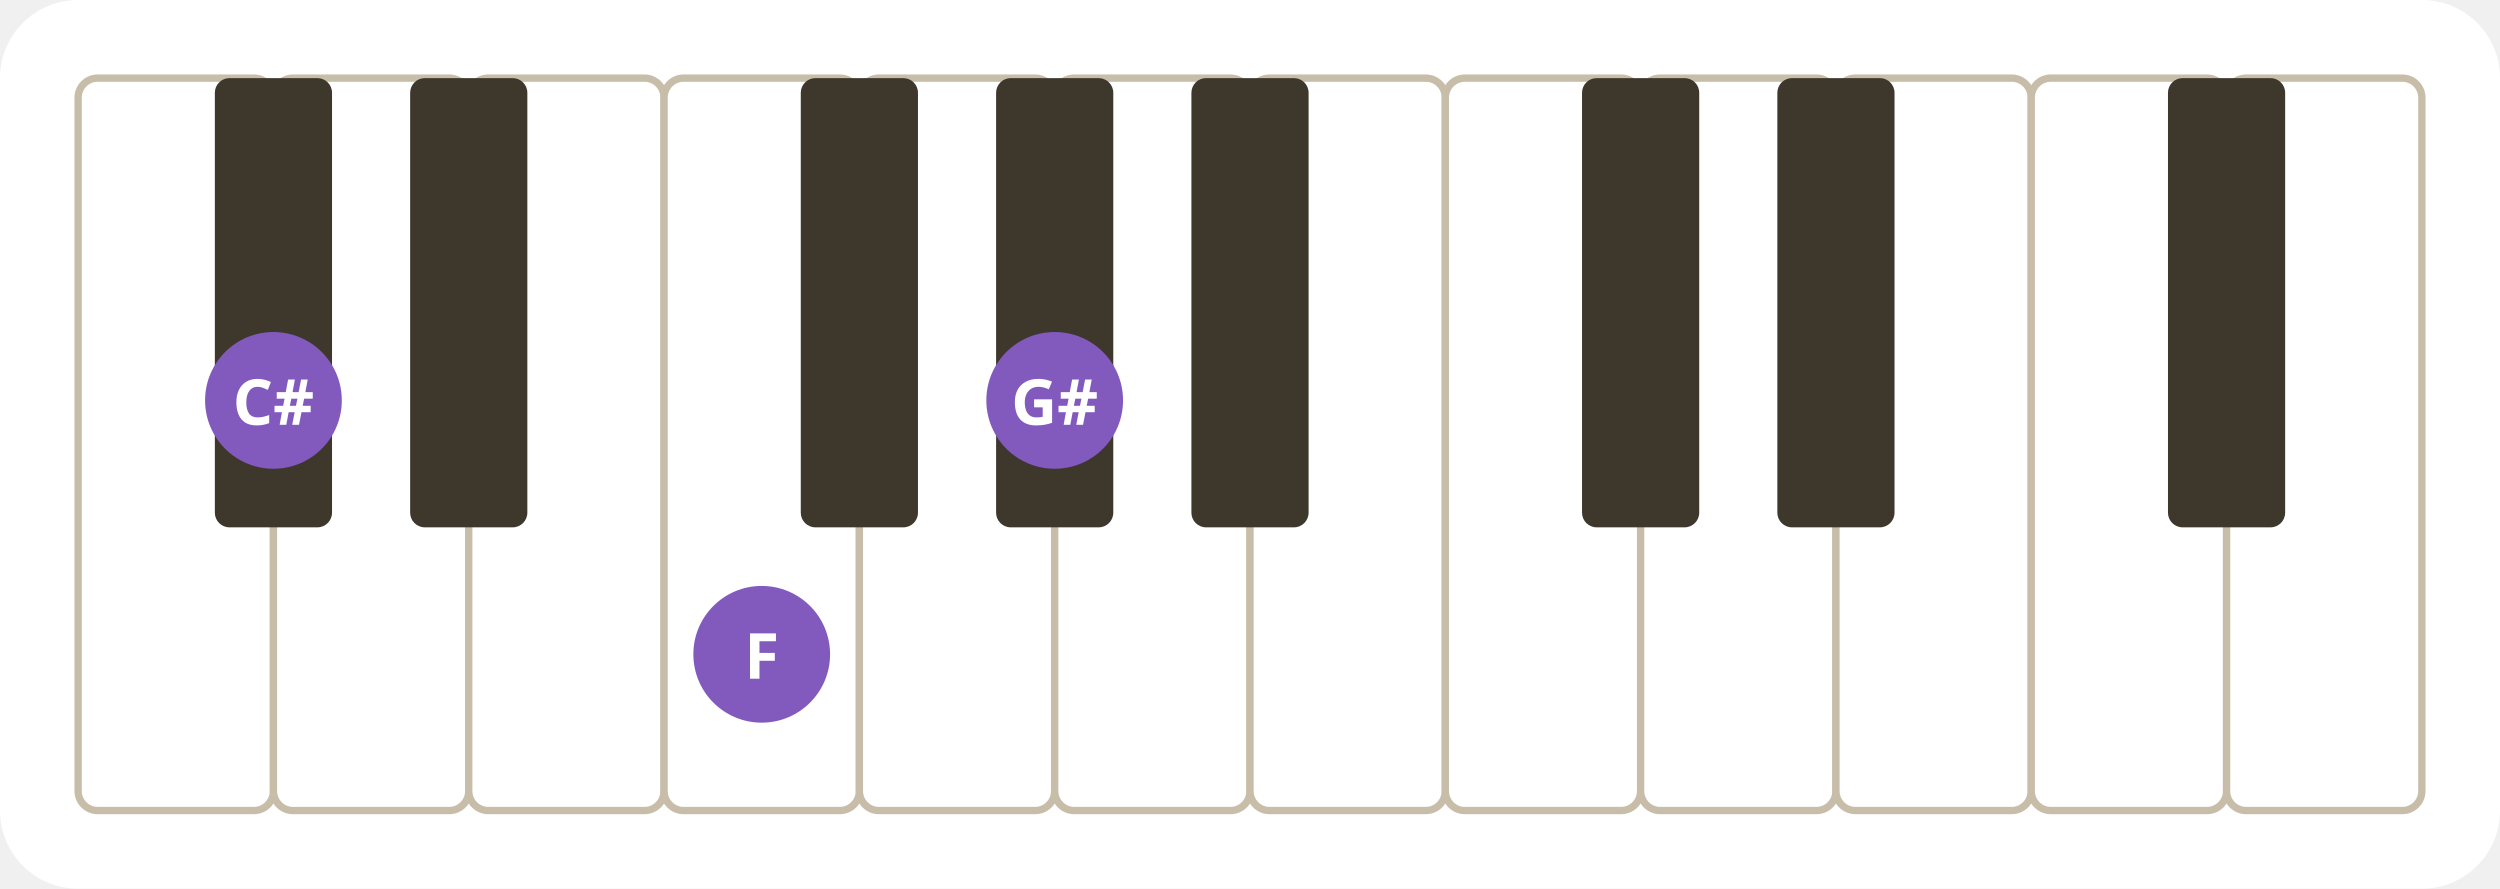
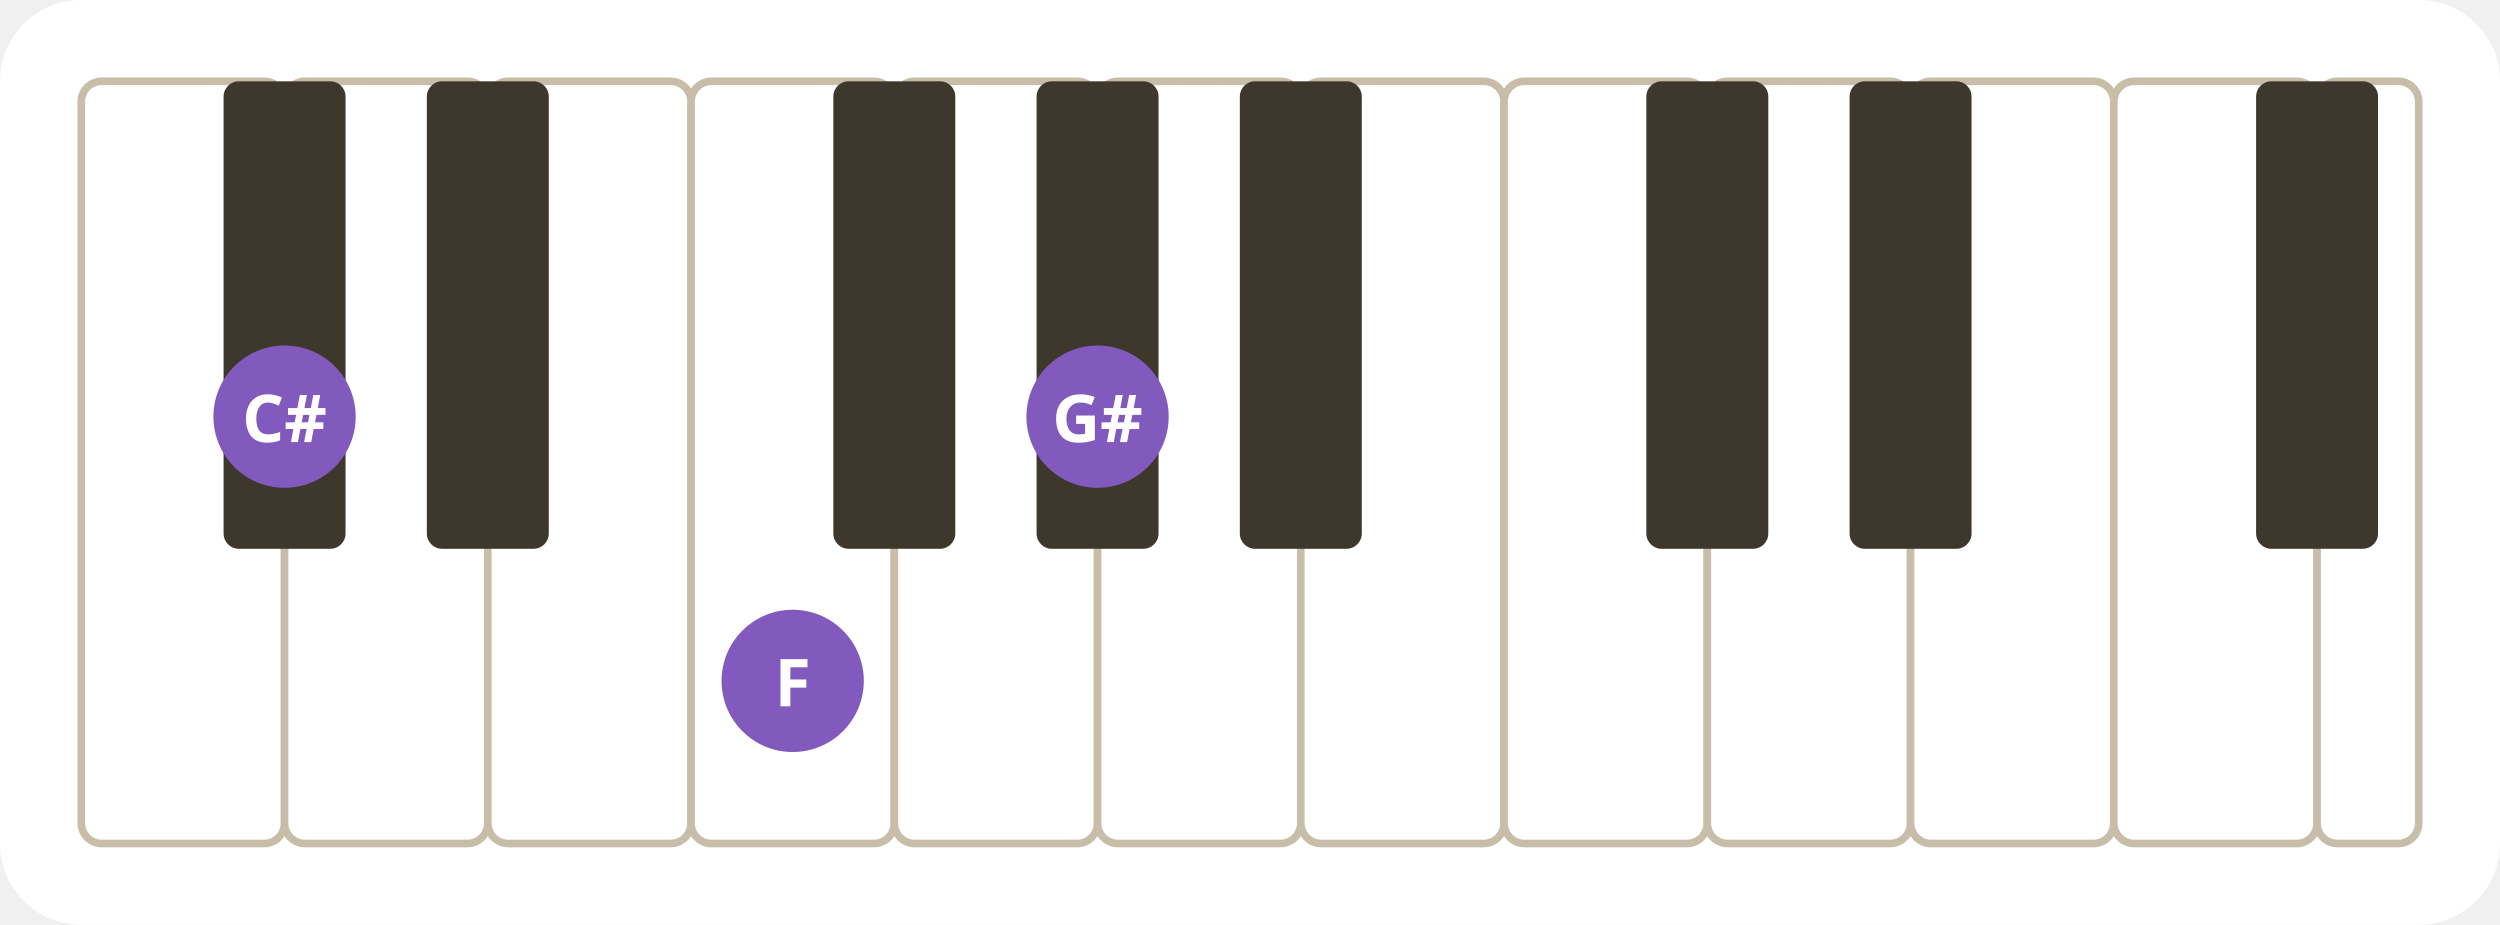
- <svg xmlns="http://www.w3.org/2000/svg" viewBox="0 0 512 182" width="512" height="182" role="img" aria-label="C# major piano chord diagram">
-   <rect x="0" y="0" width="512" height="182" rx="16" fill="#ffffff" />
+ <svg xmlns="http://www.w3.org/2000/svg" viewBox="0 0 492 182" width="492" height="182" role="img" aria-label="C# major piano chord diagram">
+   <rect x="0" y="0" width="492" height="182" rx="16" fill="#ffffff" />
  <rect x="16" y="16" width="40" height="150" fill="#ffffff" stroke="#c7bda8" stroke-width="1.5" rx="4" />
  <rect x="56" y="16" width="40" height="150" fill="#ffffff" stroke="#c7bda8" stroke-width="1.5" rx="4" />
  <rect x="96" y="16" width="40" height="150" fill="#ffffff" stroke="#c7bda8" stroke-width="1.5" rx="4" />
  <rect x="136" y="16" width="40" height="150" fill="#ffffff" stroke="#c7bda8" stroke-width="1.5" rx="4" />
  <rect x="176" y="16" width="40" height="150" fill="#ffffff" stroke="#c7bda8" stroke-width="1.5" rx="4" />
  <rect x="216" y="16" width="40" height="150" fill="#ffffff" stroke="#c7bda8" stroke-width="1.5" rx="4" />
  <rect x="256" y="16" width="40" height="150" fill="#ffffff" stroke="#c7bda8" stroke-width="1.5" rx="4" />
  <rect x="296" y="16" width="40" height="150" fill="#ffffff" stroke="#c7bda8" stroke-width="1.5" rx="4" />
  <rect x="336" y="16" width="40" height="150" fill="#ffffff" stroke="#c7bda8" stroke-width="1.5" rx="4" />
  <rect x="376" y="16" width="40" height="150" fill="#ffffff" stroke="#c7bda8" stroke-width="1.5" rx="4" />
  <rect x="416" y="16" width="40" height="150" fill="#ffffff" stroke="#c7bda8" stroke-width="1.5" rx="4" />
-   <rect x="456" y="16" width="40" height="150" fill="#ffffff" stroke="#c7bda8" stroke-width="1.5" rx="4" />
+   <rect x="456" y="16" width="20" height="150" fill="#ffffff" stroke="#c7bda8" stroke-width="1.5" rx="4" />
  <rect x="44" y="16" width="24" height="92" rx="3" fill="#3d372c" />
  <rect x="84" y="16" width="24" height="92" rx="3" fill="#3d372c" />
  <rect x="164" y="16" width="24" height="92" rx="3" fill="#3d372c" />
  <rect x="204" y="16" width="24" height="92" rx="3" fill="#3d372c" />
  <rect x="244" y="16" width="24" height="92" rx="3" fill="#3d372c" />
  <rect x="324" y="16" width="24" height="92" rx="3" fill="#3d372c" />
  <rect x="364" y="16" width="24" height="92" rx="3" fill="#3d372c" />
  <rect x="444" y="16" width="24" height="92" rx="3" fill="#3d372c" />
  <circle cx="56" cy="82" r="14" fill="#825abe" />
  <text x="56" y="87" text-anchor="middle" font-family="system-ui, sans-serif" font-size="13" font-weight="600" fill="#ffffff">C#</text>
  <circle cx="156" cy="134" r="14" fill="#825abe" />
  <text x="156" y="139" text-anchor="middle" font-family="system-ui, sans-serif" font-size="13" font-weight="600" fill="#ffffff">F</text>
  <circle cx="216" cy="82" r="14" fill="#825abe" />
  <text x="216" y="87" text-anchor="middle" font-family="system-ui, sans-serif" font-size="13" font-weight="600" fill="#ffffff">G#</text>
</svg>
